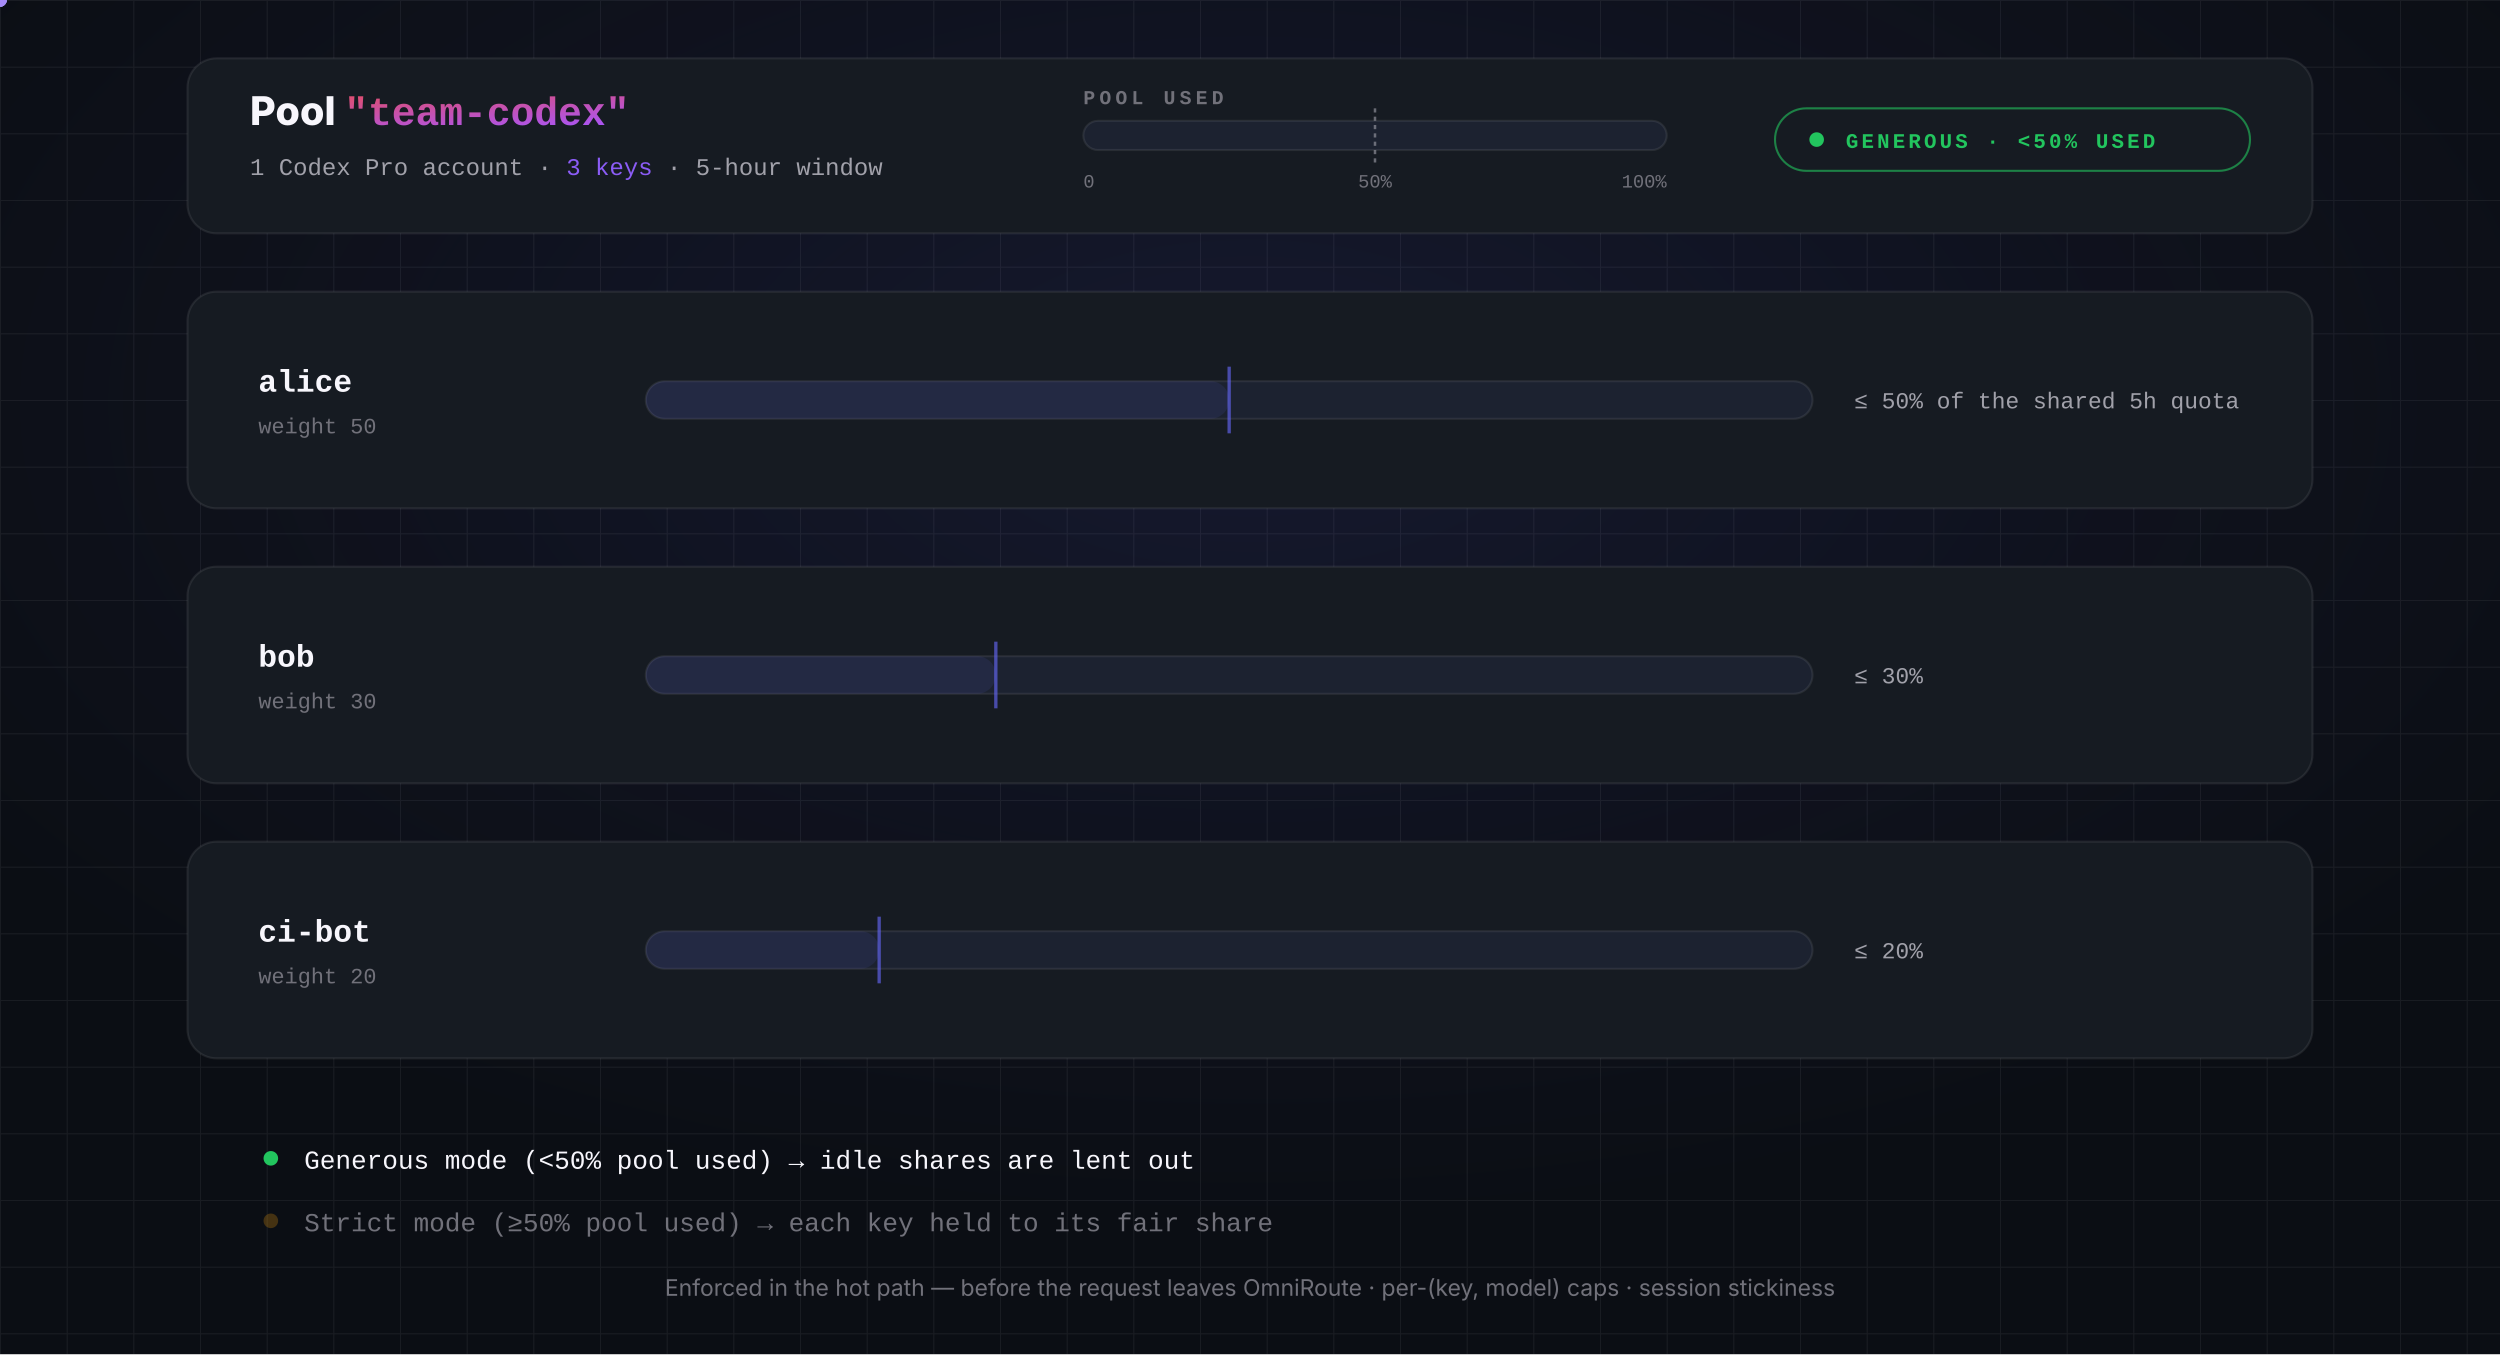
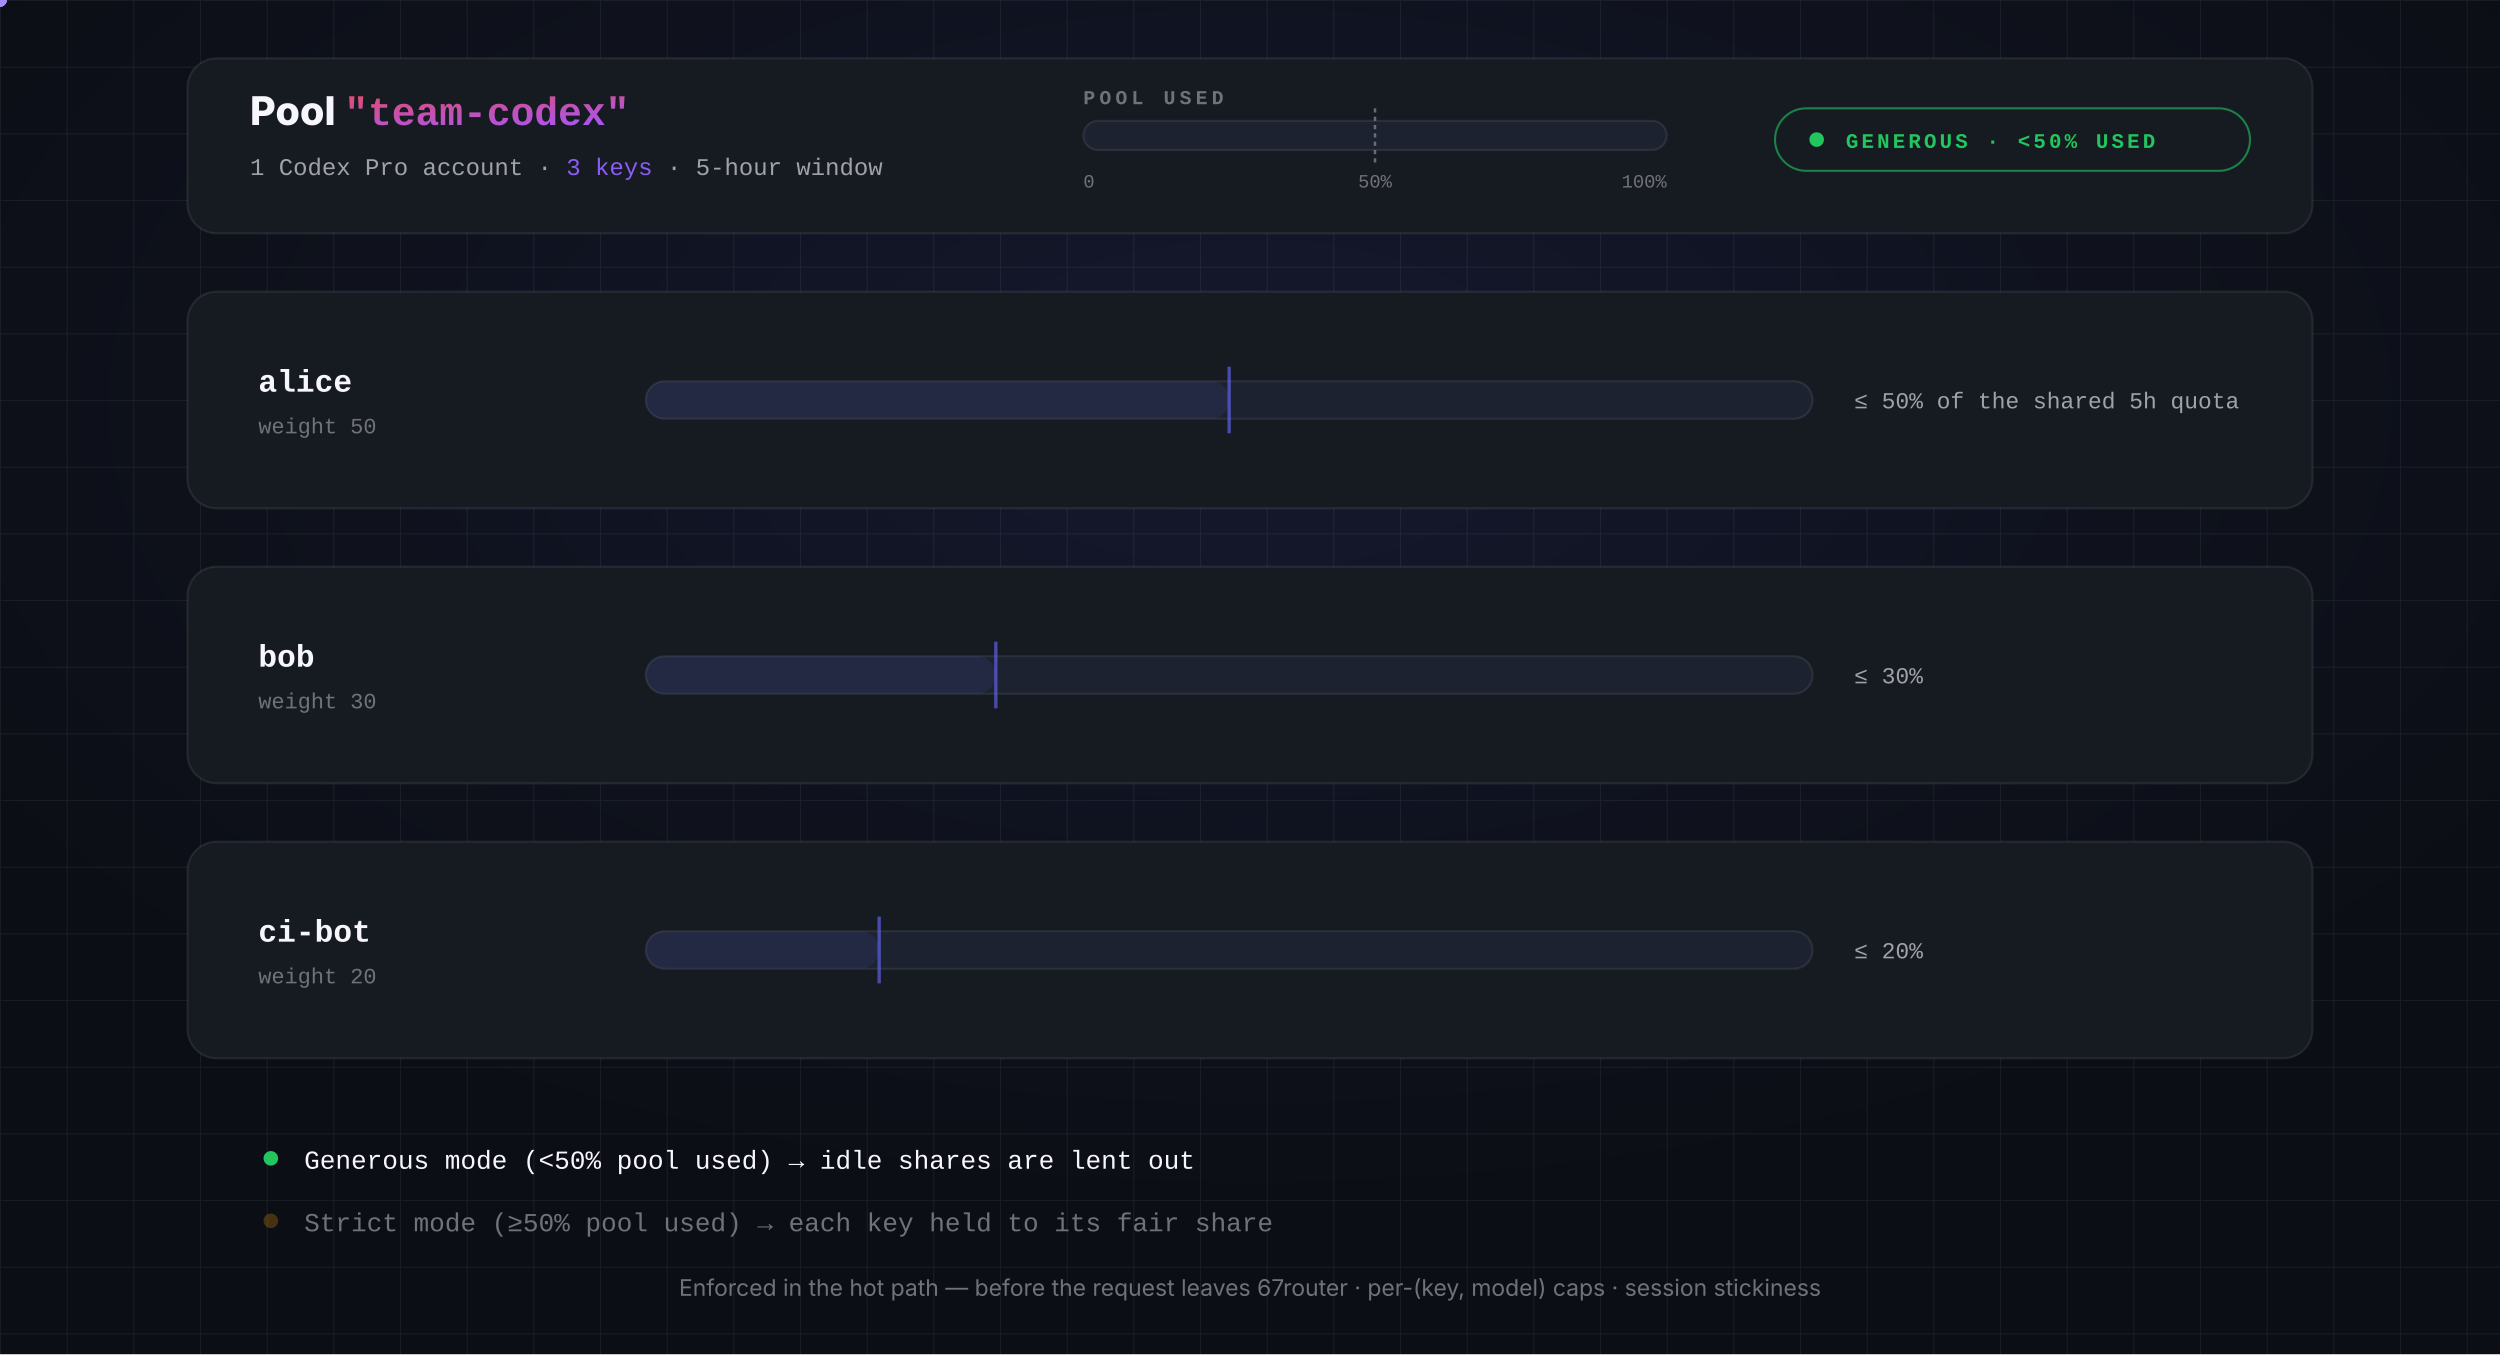
- <svg xmlns="http://www.w3.org/2000/svg" viewBox="0 0 1200 650" role="img" aria-label="OmniRoute key pool 'team-codex': one Codex Pro account shared by 3 keys over a 5-hour window. alice weight 50, bob weight 30, ci-bot weight 20. In generous mode (under 50% pool used) idle shares are lent out; once the pool crosses 50% strict mode holds each key to its fair share.">
+ <svg xmlns="http://www.w3.org/2000/svg" viewBox="0 0 1200 650" role="img" aria-label="67router key pool 'team-codex': one Codex Pro account shared by 3 keys over a 5-hour window. alice weight 50, bob weight 30, ci-bot weight 20. In generous mode (under 50% pool used) idle shares are lent out; once the pool crosses 50% strict mode holds each key to its fair share.">
  <defs>
    <radialGradient id="bgGlowP" cx="50%" cy="30%" r="60%">
      <stop offset="0%" stop-color="#6366f1" stop-opacity="0.12" />
      <stop offset="60%" stop-color="#6366f1" stop-opacity="0.04" />
      <stop offset="100%" stop-color="#6366f1" stop-opacity="0" />
    </radialGradient>
    <linearGradient id="gradBrandP" x1="0" y1="0" x2="1" y2="1">
      <stop offset="0%" stop-color="#e54d5e" />
      <stop offset="100%" stop-color="#a855f7" />
    </linearGradient>
    <pattern id="gridPaperP" width="32" height="32" patternUnits="userSpaceOnUse">
      <path d="M 32 0 L 0 0 0 32" fill="none" stroke="#ffffff" stroke-opacity="0.06" stroke-width="1" />
    </pattern>
    <path id="pReqA" d="M 236,192 L 352,192" />
    <path id="pReqB" d="M 236,324 L 352,324" />
    <path id="pReqC" d="M 236,456 L 352,456" />
    <path id="pRejC" d="M 236,456 L 414,456" />
    <path id="pLend" d="M 430,324 C 430,392 446,390 446,440" />
  </defs>
  <rect width="1200" height="650" fill="#0b0e14" />
  <rect width="1200" height="650" fill="url(#gridPaperP)" />
  <rect width="1200" height="650" fill="url(#bgGlowP)" />
  <rect x="90" y="28" width="1020" height="84" rx="14" fill="#161b22" stroke="#ffffff" stroke-opacity="0.08" stroke-width="1" />
  <text x="120" y="60" font-family="Inter, 'Segoe UI', Arial, Helvetica, system-ui, sans-serif" font-size="19" font-weight="800" fill="#F7F6FC">Pool <tspan font-family="Consolas, 'Courier New', monospace" fill="url(#gradBrandP)">"team-codex"</tspan>
  </text>
  <text x="120" y="84" font-family="Consolas, 'Courier New', monospace" font-size="11.5" fill="#a1a1aa">1 Codex Pro account · <tspan fill="#8b5cf6">3 keys</tspan> · 5-hour window</text>
  <text x="520" y="50" font-family="Consolas, 'Courier New', monospace" font-size="9.5" letter-spacing="2" font-weight="700" fill="#71717a">POOL USED</text>
  <rect x="520" y="58" width="280" height="14" rx="7" fill="#1c2230" stroke="#ffffff" stroke-opacity="0.08" stroke-width="1" />
  <rect x="521" y="59" height="12" rx="6" width="0" fill="#22c55e">
    <animate attributeName="width" values="0;92;129;176;190;190;0" keyTimes="0;0.25;0.50;0.59;0.80;0.965;1" dur="16s" repeatCount="indefinite" />
    <animate attributeName="fill" values="#22c55e;#22c55e;#f59e0b;#f59e0b" keyTimes="0;0.52;0.55;1" dur="16s" repeatCount="indefinite" />
  </rect>
  <line x1="660" y1="52" x2="660" y2="78" stroke="#a1a1aa" stroke-width="1.2" stroke-dasharray="2 2" stroke-opacity="0.6">
    <animate attributeName="stroke" values="#a1a1aa;#a1a1aa;#f59e0b;#f59e0b;#a1a1aa;#a1a1aa" keyTimes="0;0.52;0.53;0.60;0.63;1" dur="16s" repeatCount="indefinite" />
    <animate attributeName="stroke-opacity" values="0.6;0.6;1;1;0.6;0.6" keyTimes="0;0.52;0.53;0.60;0.63;1" dur="16s" repeatCount="indefinite" />
  </line>
  <text x="660" y="90" text-anchor="middle" font-family="Consolas, 'Courier New', monospace" font-size="9" fill="#71717a">50%</text>
  <text x="520" y="90" font-family="Consolas, 'Courier New', monospace" font-size="9" fill="#71717a">0</text>
  <text x="800" y="90" text-anchor="end" font-family="Consolas, 'Courier New', monospace" font-size="9" fill="#71717a">100%</text>
  <g>
    <animate attributeName="opacity" values="1;1;0;0" keyTimes="0;0.52;0.545;1" dur="16s" repeatCount="indefinite" />
    <rect x="852" y="52" width="228" height="30" rx="15" fill="#161b22" stroke="#22c55e" stroke-width="1" stroke-opacity="0.6" />
    <circle cx="872" cy="67" r="3.5" fill="#22c55e">
      <animate attributeName="opacity" values="1;0.35;1" dur="1.6s" repeatCount="indefinite" />
    </circle>
    <text x="886" y="71" font-family="Consolas, 'Courier New', monospace" font-size="10" letter-spacing="1.5" font-weight="700" fill="#22c55e">GENEROUS · &lt;50% USED</text>
  </g>
  <g opacity="0">
    <animate attributeName="opacity" values="0;0;1;1" keyTimes="0;0.53;0.555;1" dur="16s" repeatCount="indefinite" />
    <rect x="852" y="52" width="228" height="30" rx="15" fill="#161b22" stroke="#f59e0b" stroke-width="1" stroke-opacity="0.7" />
    <circle cx="872" cy="67" r="3.5" fill="#f59e0b">
      <animate attributeName="opacity" values="1;0.35;1" dur="1s" repeatCount="indefinite" />
    </circle>
    <text x="886" y="71" font-family="Consolas, 'Courier New', monospace" font-size="10" letter-spacing="1.5" font-weight="700" fill="#f59e0b">STRICT · ≥50% USED</text>
  </g>
  <rect x="90" y="140" width="1020" height="104" rx="14" fill="#161b22" stroke="#ffffff" stroke-opacity="0.08" stroke-width="1" />
  <rect x="90" y="272" width="1020" height="104" rx="14" fill="#161b22" stroke="#ffffff" stroke-opacity="0.08" stroke-width="1" />
  <rect x="90" y="404" width="1020" height="104" rx="14" fill="#161b22" stroke="#ffffff" stroke-opacity="0.08" stroke-width="1" />
  <text x="124" y="188" font-family="Consolas, 'Courier New', monospace" font-size="15" font-weight="700" fill="#F7F6FC">alice</text>
  <text x="124" y="208" font-family="Consolas, 'Courier New', monospace" font-size="10.5" fill="#71717a">weight 50</text>
  <text x="124" y="320" font-family="Consolas, 'Courier New', monospace" font-size="15" font-weight="700" fill="#F7F6FC">bob</text>
  <text x="124" y="340" font-family="Consolas, 'Courier New', monospace" font-size="10.5" fill="#71717a">weight 30</text>
  <text x="124" y="452" font-family="Consolas, 'Courier New', monospace" font-size="15" font-weight="700" fill="#F7F6FC">ci-bot</text>
  <text x="124" y="472" font-family="Consolas, 'Courier New', monospace" font-size="10.5" fill="#71717a">weight 20</text>
  <rect x="310" y="183" width="560" height="18" rx="9" fill="#1c2230" stroke="#ffffff" stroke-opacity="0.08" stroke-width="1" />
  <rect x="310" y="315" width="560" height="18" rx="9" fill="#1c2230" stroke="#ffffff" stroke-opacity="0.08" stroke-width="1" />
  <rect x="310" y="447" width="560" height="18" rx="9" fill="#1c2230" stroke="#ffffff" stroke-opacity="0.08" stroke-width="1" />
  <rect x="310" y="183" width="280" height="18" rx="9" fill="#6366f1" opacity="0.10" />
  <rect x="310" y="315" width="168" height="18" rx="9" fill="#6366f1" opacity="0.10" />
  <rect x="310" y="447" width="112" height="18" rx="9" fill="#6366f1" opacity="0.10" />
  <g stroke-width="1.6">
    <line x1="590" y1="176" x2="590" y2="208" stroke="#6366f1" stroke-opacity="0.65">
      <animate attributeName="stroke" values="#6366f1;#6366f1;#f59e0b;#f59e0b" keyTimes="0;0.53;0.56;1" dur="16s" repeatCount="indefinite" />
    </line>
    <line x1="478" y1="308" x2="478" y2="340" stroke="#6366f1" stroke-opacity="0.65">
      <animate attributeName="stroke" values="#6366f1;#6366f1;#f59e0b;#f59e0b" keyTimes="0;0.53;0.56;1" dur="16s" repeatCount="indefinite" />
    </line>
    <line x1="422" y1="440" x2="422" y2="472" stroke="#6366f1" stroke-opacity="0.65">
      <animate attributeName="stroke" values="#6366f1;#6366f1;#f59e0b;#f59e0b" keyTimes="0;0.53;0.56;1" dur="16s" repeatCount="indefinite" />
    </line>
  </g>
  <text x="890" y="196" font-family="Consolas, 'Courier New', monospace" font-size="11" fill="#a1a1aa">≤ 50% of the shared 5h quota</text>
  <text x="890" y="328" font-family="Consolas, 'Courier New', monospace" font-size="11" fill="#a1a1aa">≤ 30%</text>
  <text x="890" y="460" font-family="Consolas, 'Courier New', monospace" font-size="11" fill="#a1a1aa">≤ 20%</text>
  <g>
    <animate attributeName="opacity" values="1;1;0;0;1" keyTimes="0;0.94;0.965;0.99;1" dur="16s" repeatCount="indefinite" />
    <rect x="311" y="184" height="16" rx="8" width="0" fill="#8b5cf6">
      <animate attributeName="width" values="0;38;67;67;140;168;168;0" keyTimes="0;0.12;0.25;0.50;0.59;0.80;0.965;1" dur="16s" repeatCount="indefinite" />
    </rect>
    <rect x="311" y="316" height="16" rx="8" width="0" fill="#8b5cf6">
      <animate attributeName="width" values="0;19;34;34;56;56;0" keyTimes="0;0.15;0.25;0.50;0.59;0.965;1" dur="16s" repeatCount="indefinite" />
    </rect>
    <rect x="311" y="448" height="16" rx="8" width="0" fill="#8b5cf6">
      <animate attributeName="width" values="0;56;84;112;112;112;0" keyTimes="0;0.12;0.25;0.36;0.50;0.965;1" dur="16s" repeatCount="indefinite" />
    </rect>
    <rect x="420" y="448" height="16" rx="8" width="0" fill="#22c55e">
      <animate attributeName="width" values="0;0;47;47;47;0" keyTimes="0;0.36;0.47;0.50;0.965;1" dur="16s" repeatCount="indefinite" />
      <animate attributeName="opacity" values="1;1;0.45;0.45" keyTimes="0;0.53;0.56;1" dur="16s" repeatCount="indefinite" />
    </rect>
    <text x="444" y="440" text-anchor="middle" font-family="Consolas, 'Courier New', monospace" font-size="9.5" fill="#22c55e" opacity="0">
      <animate attributeName="opacity" values="0;0;1;1;0.35;0.35;0" keyTimes="0;0.37;0.42;0.52;0.56;0.94;1" dur="16s" repeatCount="indefinite" />lent</text>
    <g fill="#a78bfa">
      <circle r="3.2">
        <animateMotion dur="1.5s" repeatCount="indefinite" begin="0s">
          <mpath href="#pReqA" />
        </animateMotion>
        <animate attributeName="opacity" values="0;1;1;0" dur="1.5s" begin="0s" repeatCount="indefinite" />
      </circle>
      <circle r="3.2">
        <animateMotion dur="1.5s" repeatCount="indefinite" begin="0.75s">
          <mpath href="#pReqA" />
        </animateMotion>
        <animate attributeName="opacity" values="0;1;1;0" dur="1.5s" begin="0.75s" repeatCount="indefinite" />
      </circle>
    </g>
    <g fill="#a78bfa">
      <animate attributeName="opacity" values="1;1;0;0;1;1" keyTimes="0;0.25;0.28;0.50;0.53;1" dur="16s" repeatCount="indefinite" />
      <circle r="3.2">
        <animateMotion dur="2.6s" repeatCount="indefinite" begin="0.4s">
          <mpath href="#pReqB" />
        </animateMotion>
        <animate attributeName="opacity" values="0;1;1;0" dur="2.6s" begin="0.4s" repeatCount="indefinite" />
      </circle>
    </g>
    <text x="240" y="310" font-family="Consolas, 'Courier New', monospace" font-size="9.5" fill="#71717a" opacity="0">
      <animate attributeName="opacity" values="0;0;1;1;0;0" keyTimes="0;0.28;0.32;0.48;0.52;1" dur="16s" repeatCount="indefinite" />idle</text>
    <g fill="#a78bfa">
      <animate attributeName="opacity" values="1;1;0;0" keyTimes="0;0.50;0.53;1" dur="16s" repeatCount="indefinite" />
      <circle r="3.2">
        <animateMotion dur="0.8s" repeatCount="indefinite" begin="0s">
          <mpath href="#pReqC" />
        </animateMotion>
        <animate attributeName="opacity" values="0;1;1;0" dur="0.8s" begin="0s" repeatCount="indefinite" />
      </circle>
      <circle r="3.2">
        <animateMotion dur="0.8s" repeatCount="indefinite" begin="0.4s">
          <mpath href="#pReqC" />
        </animateMotion>
        <animate attributeName="opacity" values="0;1;1;0" dur="0.8s" begin="0.4s" repeatCount="indefinite" />
      </circle>
    </g>
    <g fill="#22c55e">
      <animate attributeName="opacity" values="0;0;1;1;0;0" keyTimes="0;0.36;0.38;0.48;0.50;1" dur="16s" repeatCount="indefinite" />
      <circle r="3">
        <animateMotion dur="1.3s" repeatCount="indefinite">
          <mpath href="#pLend" />
        </animateMotion>
        <animate attributeName="opacity" values="0;1;1;0" dur="1.3s" repeatCount="indefinite" />
      </circle>
    </g>
    <g>
      <animate attributeName="opacity" values="0;0;1;1;0;0" keyTimes="0;0.59;0.61;0.92;0.94;1" dur="16s" repeatCount="indefinite" />
      <circle r="3.2" fill="#a78bfa">
        <animateMotion dur="2.4s" repeatCount="indefinite" keyPoints="0;0.9;1;1" keyTimes="0;0.55;0.7;1" calcMode="linear">
          <mpath href="#pRejC" />
        </animateMotion>
        <animate attributeName="fill" values="#a78bfa;#a78bfa;#ef4444;#ef4444" keyTimes="0;0.6;0.7;1" dur="2.4s" repeatCount="indefinite" />
        <animate attributeName="opacity" values="0;1;1;1;0" keyTimes="0;0.1;0.6;0.82;1" dur="2.4s" repeatCount="indefinite" />
      </circle>
      <text x="422" y="434" text-anchor="middle" font-family="Consolas, 'Courier New', monospace" font-size="12" font-weight="700" fill="#ef4444" opacity="0">
        <animate attributeName="opacity" values="0;0;1;0;0" keyTimes="0;0.68;0.78;0.95;1" dur="2.4s" repeatCount="indefinite" />✕</text>
    </g>
  </g>
  <circle cx="130" cy="556" r="3.5" fill="#22c55e">
    <animate attributeName="opacity" values="1;1;0.25;0.25" keyTimes="0;0.52;0.56;1" dur="16s" repeatCount="indefinite" />
  </circle>
  <text x="146" y="561" font-family="Consolas, 'Courier New', monospace" font-size="12.5" fill="#F7F6FC">
    <animate attributeName="fill" values="#F7F6FC;#F7F6FC;#71717a;#71717a" keyTimes="0;0.52;0.56;1" dur="16s" repeatCount="indefinite" />Generous mode (&lt;50% pool used) → idle shares are lent out</text>
  <circle cx="130" cy="586" r="3.5" fill="#f59e0b" opacity="0.25">
    <animate attributeName="opacity" values="0.25;0.25;1;1" keyTimes="0;0.52;0.56;1" dur="16s" repeatCount="indefinite" />
  </circle>
  <text x="146" y="591" font-family="Consolas, 'Courier New', monospace" font-size="12.5" fill="#71717a">
    <animate attributeName="fill" values="#71717a;#71717a;#F7F6FC;#F7F6FC" keyTimes="0;0.52;0.56;1" dur="16s" repeatCount="indefinite" />Strict mode (≥50% pool used) → each key held to its fair share</text>
-   <text x="600" y="622" text-anchor="middle" font-family="Inter, 'Segoe UI', Arial, Helvetica, system-ui, sans-serif" font-size="11" fill="#71717a">Enforced in the hot path — before the request leaves OmniRoute · per-(key, model) caps · session stickiness</text>
+   <text x="600" y="622" text-anchor="middle" font-family="Inter, 'Segoe UI', Arial, Helvetica, system-ui, sans-serif" font-size="11" fill="#71717a">Enforced in the hot path — before the request leaves 67router · per-(key, model) caps · session stickiness</text>
</svg>
